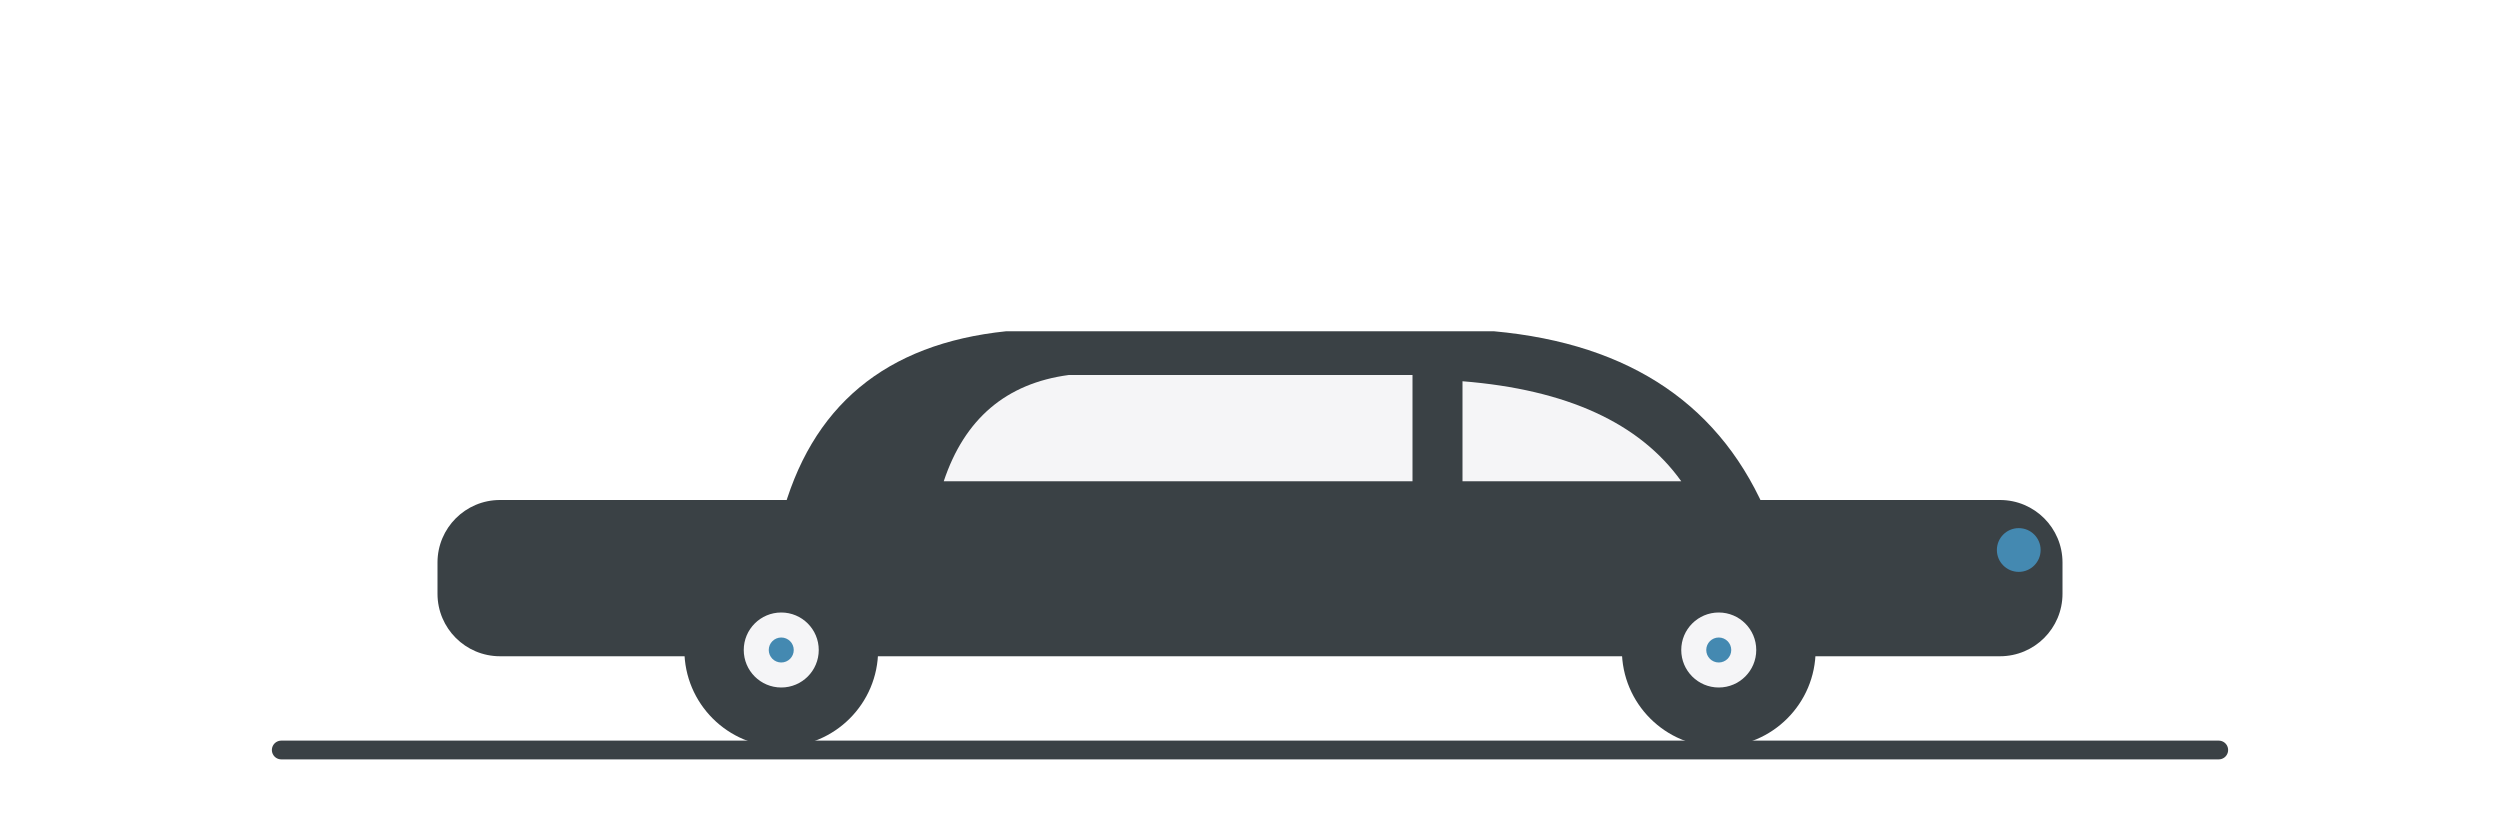
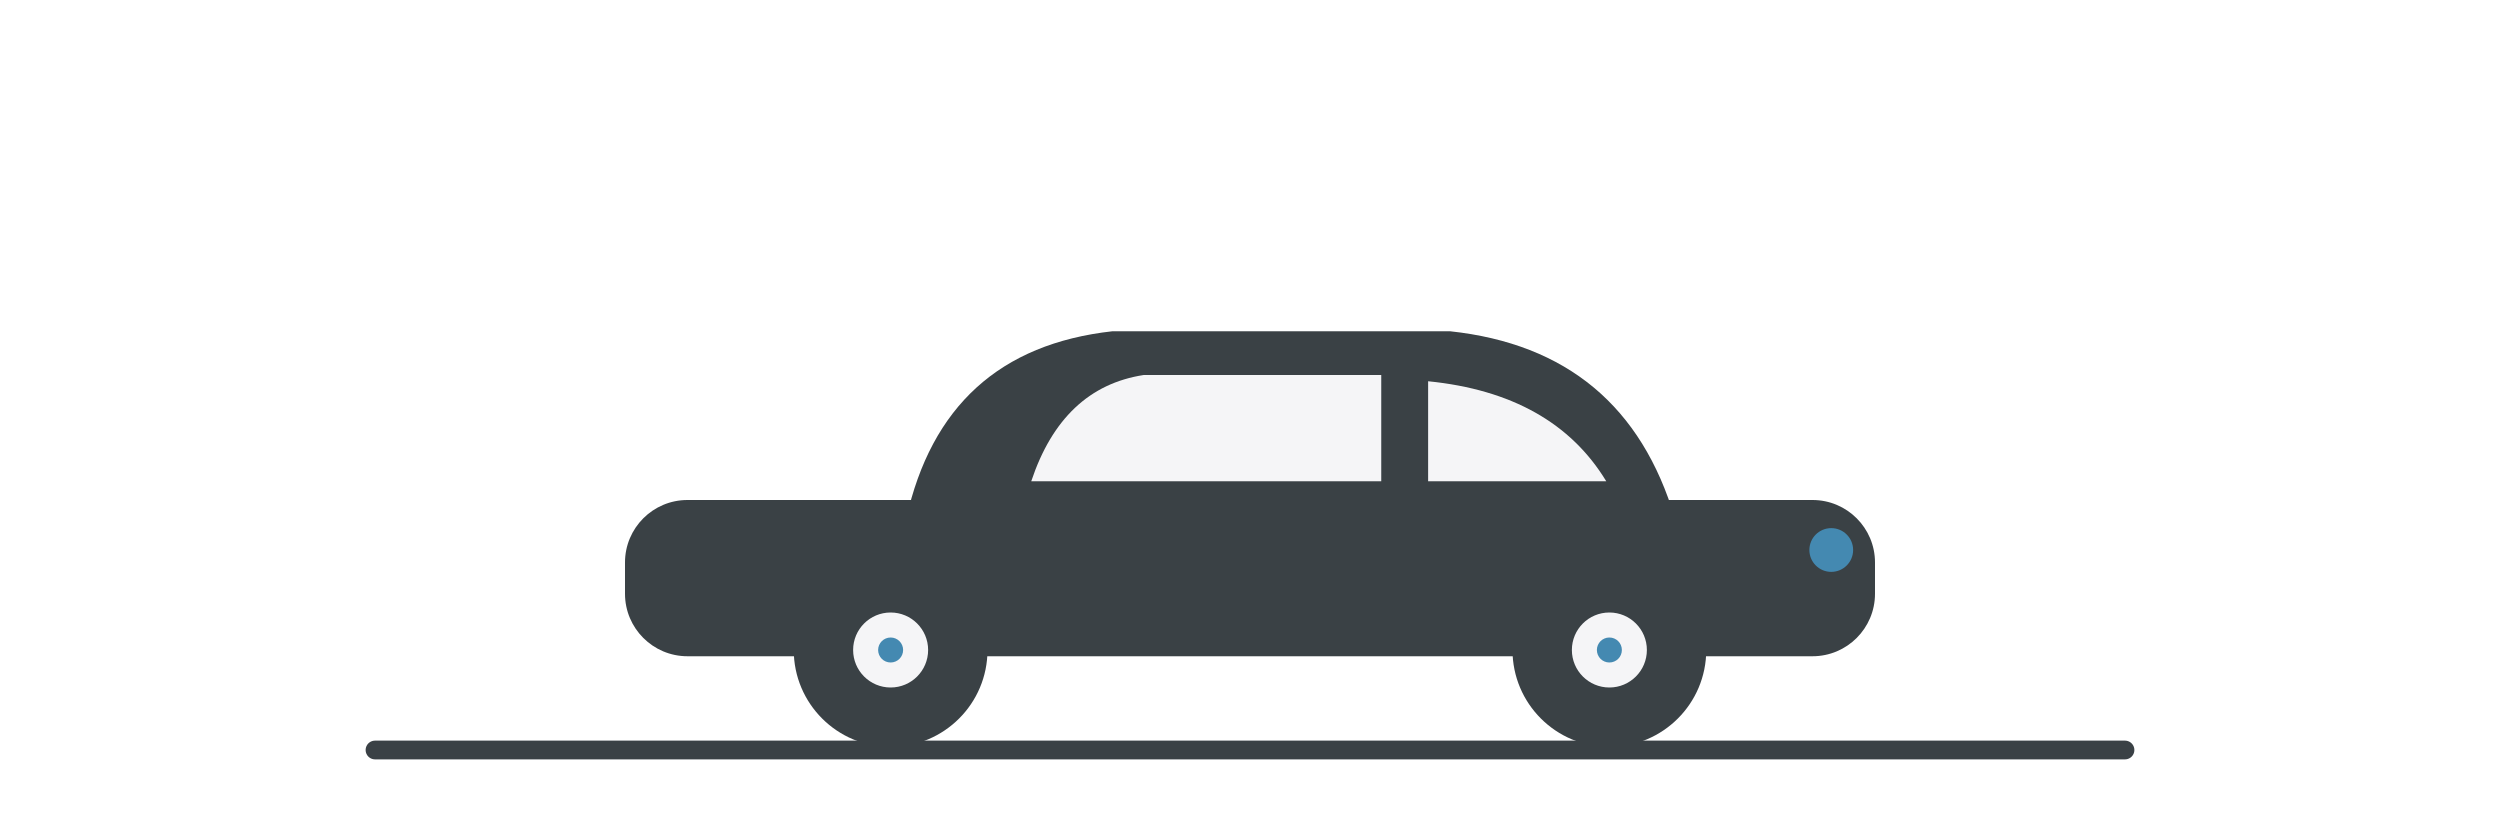
<svg xmlns="http://www.w3.org/2000/svg" viewBox="0 0 800 260">
  <g>
-     <path d="M250 166 Q264 112 322 106 L478 106 Q544 112 566 166 Z" fill="#3a4145" />
-     <rect x="140" y="160" width="520" height="50" rx="20" fill="#3a4145" />
-     <path d="M302 154 Q312 124 342 120 L452 120 L452 154 Z" fill="#f5f5f7" />
-     <path d="M468 154 L468 122 Q518 126 538 154 Z" fill="#f5f5f7" />
-     <circle cx="250" cy="208" r="31" fill="#3a4145" />
-     <circle cx="250" cy="208" r="12" fill="#f5f5f7" />
-     <circle cx="250" cy="208" r="4" fill="#4489b1" />
-     <circle cx="550" cy="208" r="31" fill="#3a4145" />
-     <circle cx="550" cy="208" r="12" fill="#f5f5f7" />
-     <circle cx="550" cy="208" r="4" fill="#4489b1" />
-     <circle cx="646" cy="176" r="7" fill="#4489b1" />
-     <line x1="90" y1="240" x2="710" y2="240" stroke="#3a4145" stroke-width="6" stroke-linecap="round" />
+     <path d="M290 166 Q302 112 356 106 L464 106 Q520 112 536 166 Z" fill="#3a4145" />
+     <rect x="200" y="160" width="400" height="50" rx="20" fill="#3a4145" />
+     <path d="M330 154 Q340 124 366 120 L442 120 L442 154 Z" fill="#f5f5f7" />
+     <path d="M457 154 L457 122 Q497 126 514 154 Z" fill="#f5f5f7" />
+     <circle cx="285" cy="208" r="31" fill="#3a4145" />
+     <circle cx="285" cy="208" r="12" fill="#f5f5f7" />
+     <circle cx="285" cy="208" r="4" fill="#4489b1" />
+     <circle cx="515" cy="208" r="31" fill="#3a4145" />
+     <circle cx="515" cy="208" r="12" fill="#f5f5f7" />
+     <circle cx="515" cy="208" r="4" fill="#4489b1" />
+     <circle cx="586" cy="176" r="7" fill="#4489b1" />
+     <line x1="120" y1="240" x2="680" y2="240" stroke="#3a4145" stroke-width="6" stroke-linecap="round" />
  </g>
</svg>
